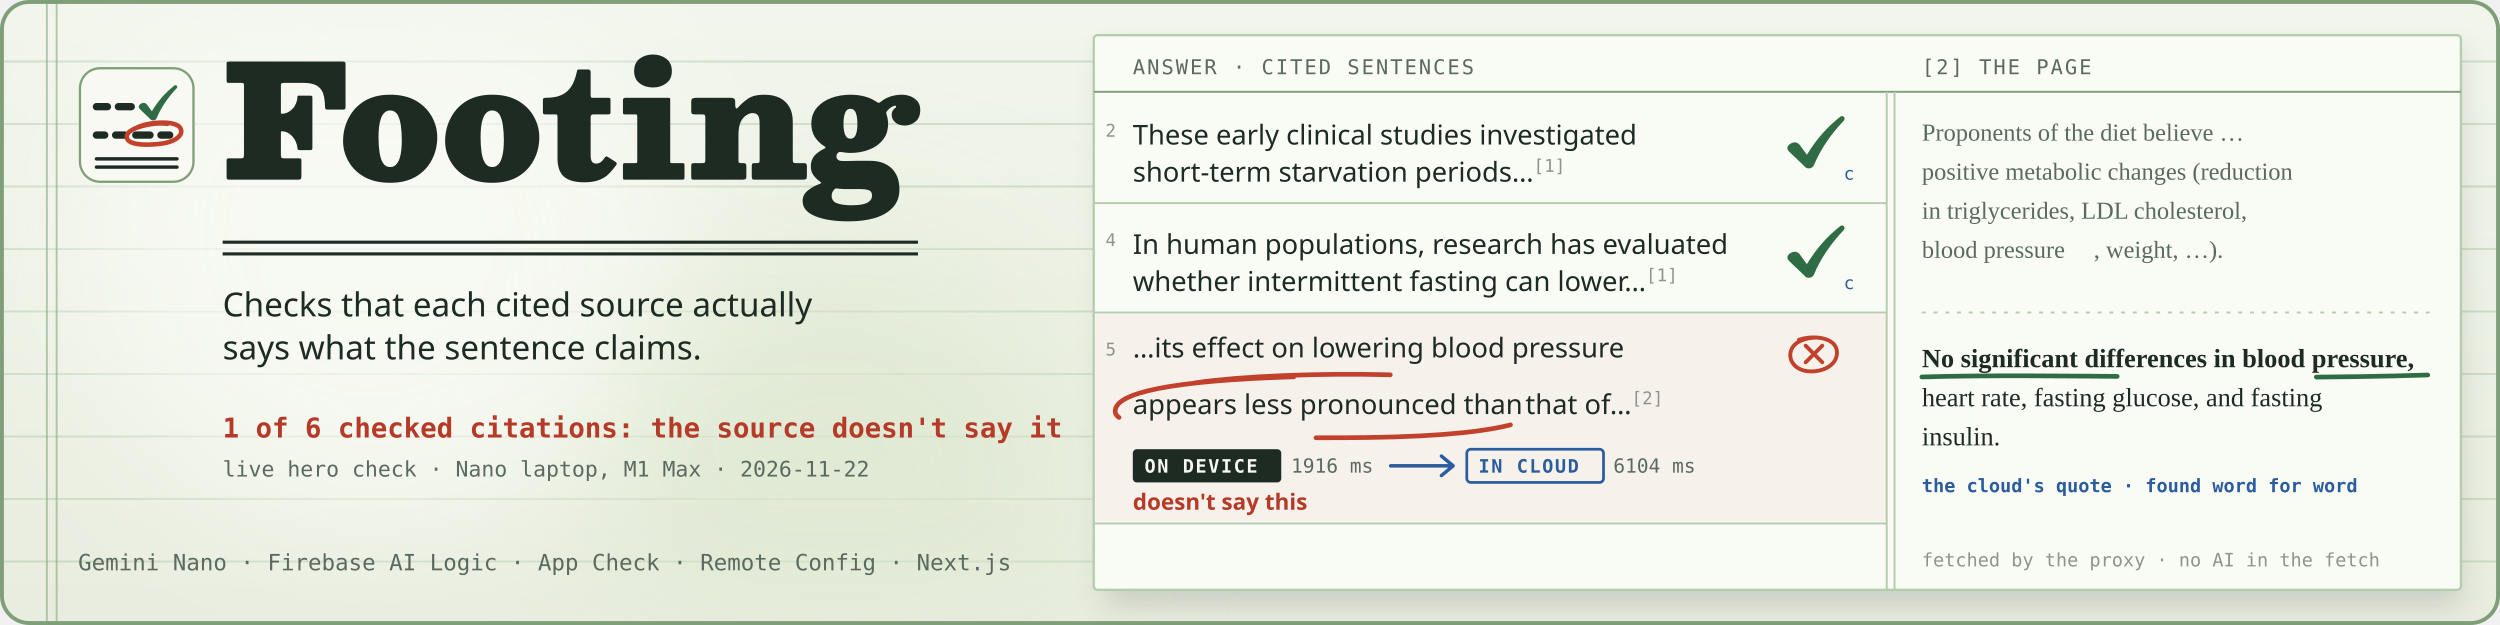
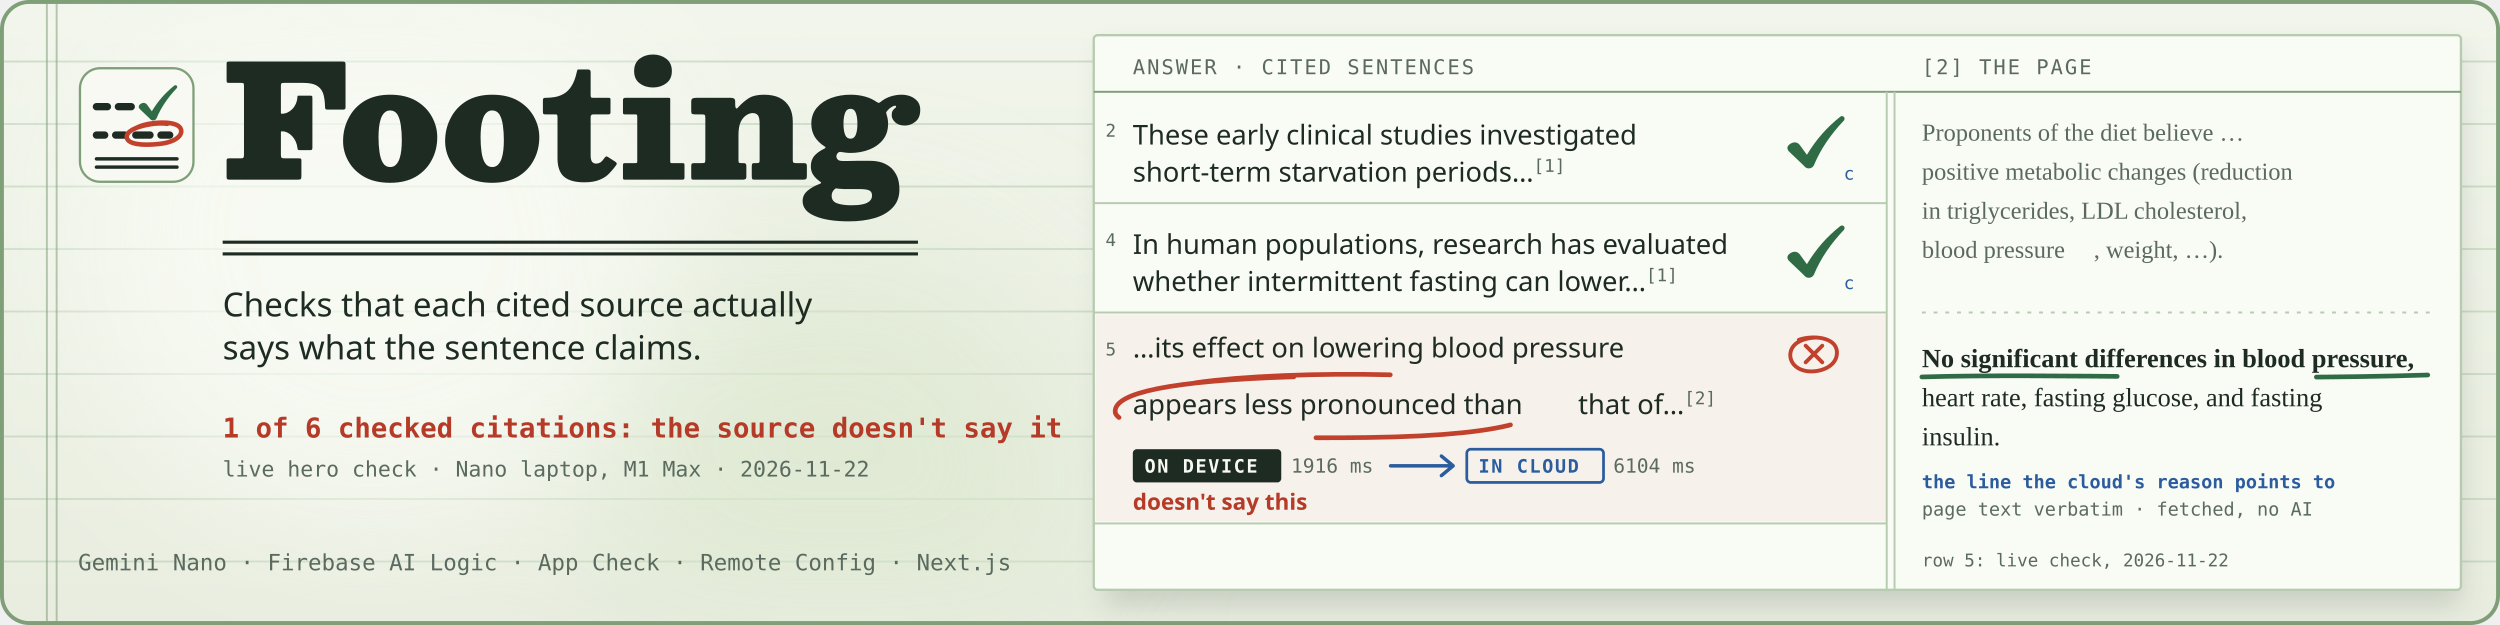
<svg xmlns="http://www.w3.org/2000/svg" viewBox="0 0 1280 320" width="1280" height="320" role="img" aria-label="Footing — checks each cited sentence against the page it cites: Every citation ticked in pencil, the bad ones circled red; the sentence beside the source line that doesn't say it.">
  <style>
    .sans { font-family: 'Segoe UI', system-ui, -apple-system, sans-serif; }
    .mono { font-family: ui-monospace, SFMono-Regular, Menlo, Consolas, monospace; }
    .page { font-family: Georgia, 'Times New Roman', serif; }
    .drift-a { animation: drift-a 17s ease-in-out infinite alternate; }
    .drift-b { animation: drift-b 14s ease-in-out infinite alternate; }
    @keyframes drift-a { from { transform: translate(0, 0); } to { transform: translate(90px, 22px); } }
    @keyframes drift-b { from { transform: translate(0, 0); } to { transform: translate(-70px, -18px); } }
    .pop { transform-box: fill-box; transform-origin: left center; animation: pop 8s cubic-bezier(.2, 1.4, .4, 1) infinite; }
    @keyframes pop { 0%, 58% { transform: scale(1); } 61% { transform: scale(1.08); } 66%, 100% { transform: scale(1); } }
    @media (prefers-reduced-motion: reduce) { * { animation: none !important; } }
  </style>
  <defs>
    <linearGradient id="plate" x1="0" y1="0" x2="0" y2="1">
      <stop offset="0" stop-color="#F1F5EB" />
      <stop offset="1" stop-color="#E8EDDF" />
    </linearGradient>
    <pattern id="ledger" width="64" height="32" patternUnits="userSpaceOnUse">
      <path d="M0 31.5 H64" stroke="#B7CBB0" stroke-width="1" opacity=".55" />
    </pattern>
    <filter id="lamp" x="-60%" y="-60%" width="220%" height="220%">
      <feGaussianBlur stdDeviation="38" />
    </filter>
    <filter id="lift" x="-5%" y="-10%" width="110%" height="130%">
      <feGaussianBlur stdDeviation="7" />
    </filter>
    <symbol id="tk" viewBox="258 74 184 172">
      <path d="M270 166 C281 157 293 157 301 167 L322 196 C350 150 380 116 420 84 C428 78 437 87 431 95 C392 136 362 180 343 226 C338 238 321 240 313 228 L269 186 C263 179 263 172 270 166 Z" fill="#2F6B45" />
    </symbol>
    <clipPath id="plate-clip">
      <rect x="2" y="2" width="1276" height="316" rx="13" />
    </clipPath>
    <clipPath id="wm-clip">
      <g transform="translate(114 92) scale(0.84)">
        <path d="M3.6-59.0L11.2-59.0Q12.2-59.0 12.6-58.8Q13.0-58.5 13.0-57.4L13.0-57.4L13.0-15.3Q13.0-13.8 12.6-13.4Q12.3-13.0 10.9-13.0L10.9-13.0L4.2-13.0Q3.2-13.0 2.8-12.8Q2.4-12.6 2.4-11.6L2.4-11.6L2.4-1.7Q2.4-0.5 2.8-0.3Q3.2 0 4.4 0L4.4 0L45.7 0Q47.2 0 47.6-0.4Q48-0.8 48-2.3L48-2.3L48-11.2Q48-12.5 47.8-12.7Q47.6-13.0 46.2-13.0L46.2-13.0L37.8-13.0Q36.3-13.0 35.9-13.4Q35.5-13.8 35.5-15.2L35.5-15.2L35.5-28.9Q35.5-29.1 35.6-29.3Q35.7-29.5 36.1-29.5L36.1-29.5L36.2-29.5Q39.5-29.5 42.3-26.6Q45.1-23.6 45.6-19.3L45.6-19.3Q45.6-18.4 46.0-18.2Q46.4-18.0 47.4-18.0L47.4-18.0L53.2-18.0Q54.1-18.0 54.4-18.3Q54.7-18.6 54.7-19.5L54.7-19.5L54.7-49.7Q54.7-50.5 54.6-50.9Q54.4-51.2 53.6-51.2L53.6-51.2L46.3-51.2Q45.7-51.2 45.6-51.0Q45.6-50.9 45.6-50.4L45.6-50.4Q45.3-46.0 42.5-43.1Q39.7-40.2 36.0-40.2L36.0-40.2L36.0-40.2Q35.8-40.2 35.6-40.3Q35.5-40.5 35.5-40.8L35.5-40.8L35.5-57.5Q35.5-58.6 36.0-58.8Q36.4-59.0 37.5-59.0L37.5-59.0L49.0-59.0Q54.3-59.0 57.1-57.5Q60-55.9 61.2-52.7Q62.3-49.4 62.4-44.4L62.4-44.4Q62.4-43.2 62.9-42.9Q63.3-42.7 64.6-42.7L64.6-42.7L73.2-42.7Q74.2-42.7 74.5-43.0Q74.9-43.2 74.9-44.2L74.9-44.2L74.9-70.1Q74.9-71.3 74.6-71.6Q74.3-72 73.2-72L73.2-72L4.0-72Q3.1-72 2.8-71.8Q2.4-71.7 2.4-70.8L2.4-70.8L2.4-60.6Q2.4-59.7 2.6-59.4Q2.8-59.0 3.6-59.0L3.6-59.0ZM95.0-25.9L95.0-25.9Q95.0-28.9 95.3-31.8Q95.6-34.8 96.4-37.1Q97.2-39.5 98.6-40.8Q100.0-42.2 102.1-42.2L102.1-42.2Q104.9-42.2 106.5-39.8Q108-37.3 108.6-33.1Q109.2-29.0 109.2-24L109.2-24Q109.2-21.0 108.9-18.1Q108.6-15.2 107.8-12.8Q107.0-10.5 105.6-9.1Q104.2-7.7 102.1-7.7L102.1-7.7Q99.3-7.7 97.7-10.2Q96.2-12.6 95.6-16.8Q95.0-20.9 95.0-25.9ZM73.4-23.5L73.4-23.5Q73.4-16.8 76.8-11.0Q80.1-5.2 86.5-1.6Q92.9 1.9 102.1 1.9L102.1 1.9Q111.3 1.9 117.7-1.8Q124.1-5.6 127.4-11.9Q130.8-18.2 130.8-25.9L130.8-25.9Q130.8-32.6 127.4-38.6Q124.1-44.5 117.7-48.2Q111.3-51.8 102.1-51.8L102.1-51.8Q92.9-51.8 86.5-48.0Q80.1-44.1 76.8-37.6Q73.4-31.2 73.4-23.5ZM157.2-25.9L157.2-25.9Q157.2-28.9 157.5-31.8Q157.8-34.8 158.6-37.1Q159.4-39.5 160.8-40.8Q162.2-42.2 164.3-42.2L164.3-42.2Q167.1-42.2 168.7-39.8Q170.2-37.3 170.8-33.1Q171.4-29.0 171.4-24L171.4-24Q171.4-21.0 171.1-18.1Q170.8-15.2 170.0-12.8Q169.2-10.5 167.8-9.1Q166.4-7.7 164.3-7.7L164.3-7.7Q161.5-7.7 159.9-10.2Q158.4-12.6 157.8-16.8Q157.2-20.9 157.2-25.9ZM135.6-23.5L135.6-23.5Q135.6-16.8 139.0-11.0Q142.3-5.2 148.7-1.6Q155.1 1.9 164.3 1.9L164.3 1.9Q173.5 1.9 179.9-1.8Q186.3-5.6 189.6-11.9Q193.0-18.2 193.0-25.9L193.0-25.9Q193.0-32.6 189.6-38.6Q186.3-44.5 179.9-48.2Q173.5-51.8 164.3-51.8L164.3-51.8Q155.1-51.8 148.7-48.0Q142.3-44.1 139.0-37.6Q135.6-31.2 135.6-23.5ZM239.9-8.9L239.9-8.9Q240.4-9.7 240.1-10.2Q239.8-10.7 238.8-11.3L238.8-11.3L234.9-13.8Q234-14.4 233.6-14.1Q233.2-13.9 232.7-13.2L232.7-13.2Q231.4-11.3 230.2-10.5Q229.0-9.8 227.7-9.8L227.7-9.8Q226.0-9.8 225.1-11.0Q224.3-12.3 224.3-14.8L224.3-14.8L224.3-38.3Q224.3-39.0 224.7-39.4Q225.1-39.8 225.8-39.8L225.8-39.8L235.1-39.8Q235.8-39.8 236.1-40.1Q236.4-40.4 236.4-41.0L236.4-41.0L236.4-48.6Q236.4-49.4 236.2-49.7Q236.0-49.9 235.2-49.9L235.2-49.9L225.8-49.9Q224.7-49.9 224.5-50.3Q224.3-50.7 224.3-51.8L224.3-51.8L224.3-65.6Q224.3-67.2 222.6-67.2L222.6-67.2L217.7-67.2Q216.3-67.2 216.2-66.9Q216-66.5 215.8-65.4L215.8-65.4Q214.6-60.1 212.6-57Q210.6-53.9 208.0-52.4Q205.4-50.9 202.6-50.4Q199.7-49.9 196.9-49.9L196.9-49.9Q195.8-49.9 195.5-49.6Q195.2-49.2 195.2-48.1L195.2-48.1L195.2-41.4Q195.2-40.5 195.4-40.2Q195.7-39.8 196.6-39.8L196.6-39.8L202.7-39.8Q203.8-39.8 203.9-39.4Q204.1-39.0 204.1-38.0L204.1-38.0L204.1-13.1Q204.1-5.2 208.1-1.8Q212.0 1.6 220.4 1.6L220.4 1.6Q226.3 1.6 229.9 0.0Q233.6-1.5 235.8-4.0Q238.1-6.4 239.9-8.9ZM250.8-66.2L250.8-66.2Q250.8-61.3 254.1-58.8Q257.5-56.2 262.3-56.2L262.3-56.2Q267.0-56.2 270.4-58.8Q273.8-61.3 273.8-66.2L273.8-66.2Q273.8-71.1 270.4-73.7Q267.0-76.3 262.3-76.3L262.3-76.3Q257.5-76.3 254.1-73.7Q250.8-71.1 250.8-66.2ZM245.3-39.8L251.8-39.8Q252.7-39.8 252.7-38.6L252.7-38.6L252.7-11.1Q252.7-10.4 252.4-10.2Q252.2-10.1 251.4-10.1L251.4-10.1L245.3-10.1Q244.5-10.1 244.2-9.8Q244.0-9.6 244.0-8.7L244.0-8.7L244.0-1.2Q244.0-0.4 244.2-0.2Q244.5 0 245.2 0L245.2 0L279.6 0Q280.8 0 281.1-0.2Q281.5-0.4 281.5-1.5L281.5-1.5L281.5-8.9Q281.5-9.7 281.2-9.9Q280.9-10.1 280.1-10.1L280.1-10.1L273.8-10.1Q273.1-10.1 273.0-10.3Q272.8-10.6 272.8-11.3L272.8-11.3L272.8-49.0Q272.8-49.6 272.6-49.8Q272.3-49.9 271.6-49.9L271.6-49.9L245.5-49.9Q244.0-49.9 244.0-48.6L244.0-48.6L244.0-40.8Q244.0-40.2 244.3-40.0Q244.7-39.8 245.3-39.8L245.3-39.8ZM288.0-39.8L292.0-39.8Q293.4-39.8 293.8-39.5Q294.2-39.1 294.2-37.6L294.2-37.6L294.2-12.1Q294.2-10.6 293.7-10.3Q293.3-10.1 291.8-10.1L291.8-10.1L287.5-10.1Q286.2-10.1 285.9-9.7Q285.6-9.4 285.6-8.1L285.6-8.1L285.6-2.0Q285.6-0.8 285.8-0.4Q286.0 0 287.1 0L287.1 0L316.8 0Q317.9 0 318.5-0.3Q319.2-0.5 319.2-1.8L319.2-1.8L319.2-8.3Q319.2-9.5 318.7-9.8Q318.3-10.1 317.2-10.1L317.2-10.1L316.1-10.1Q314.9-10.1 314.6-10.5Q314.4-10.9 314.4-12.0L314.4-12.0L314.4-27.2Q314.4-32.1 315.7-35.1Q317.1-38.0 319.2-39.3Q321.2-40.6 323.0-40.6L323.0-40.6Q325.2-40.6 326.3-39.2Q327.3-37.8 327.3-33.9L327.3-33.9L327.3-12.0Q327.3-10.7 327.0-10.4Q326.6-10.1 325.3-10.1L325.3-10.1L324.0-10.1Q322.9-10.1 322.7-9.5Q322.5-8.9 322.5-7.9L322.5-7.9L322.5-2.2Q322.5-0.9 322.8-0.4Q323.1 0 324.4 0L324.4 0L353.3 0Q355.0 0 355.6-0.4Q356.1-0.7 356.1-2.5L356.1-2.5L356.1-8.3Q356.1-9.3 355.7-9.7Q355.3-10.1 354.4-10.1L354.4-10.1L349.8-10.1Q348.3-10.1 347.9-10.4Q347.5-10.7 347.5-12.1L347.5-12.1L347.5-35.4Q347.5-40.6 345.5-44.2Q343.4-47.9 339.5-49.9Q335.6-51.8 330-51.8L330-51.8Q323.9-51.8 320.4-49.5Q317.0-47.2 314.4-44.3L314.4-44.3Q313.6-43.3 313.1-43.4L313.1-43.4Q313.0-43.5 312.9-43.6L312.9-43.6Q312.4-44.0 312.4-45.8L312.4-45.8L312.4-47.5Q312.4-49.1 311.6-49.5Q310.8-49.9 309.7-49.9L309.7-49.9L288.7-49.9Q287.2-49.9 286.4-49.5Q285.6-49.1 285.6-47.4L285.6-47.4L285.6-42.3Q285.6-40.7 285.9-40.3Q286.3-39.8 288.0-39.8L288.0-39.8ZM358.8-34.1L358.8-34.1Q358.8-29.6 360.9-26.1Q363.1-22.7 366.7-20.4L366.7-20.4Q367.5-20.0 367.5-19.6Q367.4-19.2 366.5-18.8L366.5-18.8Q362.8-17.0 360.6-14.5Q358.5-11.9 358.5-8.1L358.5-8.1Q358.5-5.1 360.0-2.9Q361.5-0.7 363.9 1.0L363.9 1.0Q364.8 1.6 364.8 1.9Q364.8 2.3 363.7 2.6L363.7 2.6Q359.4 4.3 356.4 6.8Q353.5 9.3 353.5 13.0L353.5 13.0Q353.5 19.1 361.1 22.2Q368.6 25.4 381.8 25.4L381.8 25.4Q390.4 25.4 397.4 23.4Q404.4 21.3 408.4 17.0Q412.5 12.7 412.5 6.0L412.5 6.0Q412.5 1.8 411.3-1.5Q410.0-4.7 407.7-7.0Q405.3-9.2 402-10.4Q398.7-11.5 394.6-11.5L394.6-11.5Q393.6-11.5 391.2-11.5Q388.9-11.5 386.3-11.5Q383.6-11.5 381.3-11.4Q379.1-11.4 378.1-11.4L378.1-11.4Q375.6-11.4 374.9-12.3Q374.1-13.1 374.1-14.1L374.1-14.1Q374.1-14.8 374.3-15.3Q374.5-15.8 375.0-16.3L375.0-16.3Q375.4-16.7 375.7-16.8Q376.1-17.0 376.8-16.9L376.8-16.9Q378.2-16.7 379.7-16.5Q381.1-16.3 382.7-16.3L382.7-16.3Q388.9-16.3 394.2-18.4Q399.4-20.4 402.5-24.4Q405.6-28.3 405.6-34.1L405.6-34.1Q405.6-36.9 404.7-39.6L404.7-39.6Q404.4-40.5 404.4-40.9Q404.5-41.3 405.1-42L405.1-42Q406.3-43.5 407.7-44.3Q409.1-45.1 409.8-45.1L409.8-45.1Q410.5-45.1 410.5-44.5L410.5-44.5Q410.5-44.0 409.8-43.6Q409.2-43.2 408.5-42.2Q407.8-41.3 407.8-39.2L407.8-39.2Q407.8-37.0 409.9-35.0Q412.0-33.0 415.8-33.0L415.8-33.0Q419.4-33.0 422.3-35.4Q425.2-37.7 425.2-42.6L425.2-42.6Q425.2-45.6 423.6-47.7Q421.9-49.7 419.3-50.8Q416.7-51.8 413.8-51.8L413.8-51.8Q410.7-51.8 407.3-50.8Q403.8-49.7 401.0-47.4L401.0-47.4Q400.1-46.7 399.8-46.8Q399.6-46.8 398.6-47.4L398.6-47.4Q395.5-49.6 391.4-50.7Q387.3-51.8 382.7-51.8L382.7-51.8Q376.4-51.8 370.9-49.8Q365.5-47.8 362.1-43.8Q358.8-39.8 358.8-34.1ZM395.8 9.7L395.8 9.7Q395.8 11.7 394.4 13.0Q392.9 14.4 390.1 15Q387.4 15.6 383.3 15.6L383.3 15.6Q377.9 15.6 374.5 14.4Q371.2 13.2 371.2 9.8L371.2 9.8Q371.2 8.7 371.6 7.7Q372.0 6.7 373.0 5.8L373.0 5.8Q373.4 5.3 374.0 5.3Q374.6 5.4 375.4 5.5L375.4 5.5Q376.2 5.6 377.0 5.6Q377.8 5.7 378.5 5.7L378.5 5.7L387.6 5.7Q392.3 5.7 394.0 6.5Q395.8 7.2 395.8 9.7ZM378.4-34.1Q378.4-36.7 378.8-38.7Q379.2-40.8 380.1-42Q381.0-43.2 382.7-43.2Q384.3-43.2 385.2-42Q386.1-40.8 386.5-38.7Q386.9-36.7 386.9-34.1Q386.9-31.5 386.5-29.4Q386.1-27.4 385.2-26.2Q384.3-25.0 382.7-25.0Q381.0-25.0 380.1-26.2Q379.2-27.4 378.8-29.4Q378.4-31.5 378.4-34.1Z" />
      </g>
    </clipPath>
    <clipPath id="tk1">
      <rect x="914" y="58" height="34" width="34">
        <animate attributeName="width" values="34;34;0;0;34;34" keyTimes="0;.10;.14;.20;.23;1" dur="8s" repeatCount="indefinite" />
      </rect>
    </clipPath>
    <clipPath id="tk2">
      <rect x="914" y="114" height="34" width="34">
        <animate attributeName="width" values="34;34;0;0;34;34" keyTimes="0;.10;.14;.26;.29;1" dur="8s" repeatCount="indefinite" />
      </rect>
    </clipPath>
  </defs>
  <rect x="1" y="1" width="1278" height="318" rx="14" fill="url(#plate)" stroke="#7F9F78" stroke-width="2" />
  <g clip-path="url(#plate-clip)">
    <rect x="2" y="2" width="1276" height="316" rx="13" fill="url(#ledger)" />
    <g filter="url(#lamp)" opacity=".7">
      <circle class="drift-a" cx="190" cy="120" r="150" fill="#FBFDF7" />
      <circle class="drift-b" cx="430" cy="250" r="120" fill="#DCE8CF" />
    </g>
  </g>
  <path d="M24 2 V318 M29 2 V318" stroke="#7F9F78" stroke-width="1" opacity=".55" />
  <g transform="translate(40 34) scale(0.1171875)">
    <rect x="8" y="8" width="496" height="496" rx="88" fill="#F7F9F2" stroke="#7F9F78" stroke-width="10" />
    <path d="M80 176 H128 M176 176 H232" stroke="#1E2B23" stroke-width="32" stroke-linecap="round" />
    <path d="M270 166 C281 157 293 157 301 167 L322 196 C350 150 380 116 420 84 C428 78 437 87 431 95 C392 136 362 180 343 226 C338 238 321 240 313 228 L269 186 C263 179 263 172 270 166 Z" fill="#2F6B45" />
    <path d="M80 300 H116 M164 300 H204 M252 300 H314 M362 300 H400" stroke="#1E2B23" stroke-width="32" stroke-linecap="round" />
    <path d="M262 262 C318 240 420 242 444 270 C466 296 438 336 350 340 C276 344 214 334 212 304 C210 280 248 260 318 252 C346 249 372 250 392 254" fill="none" stroke="#C2412D" stroke-width="20" stroke-linecap="round" transform="rotate(-3 330 296)" />
    <path d="M80 404 H432 M80 440 H432" stroke="#1E2B23" stroke-width="15" stroke-linecap="round" />
  </g>
  <g transform="translate(114 92) scale(0.84)">
    <path d="M3.6-59.0L11.2-59.0Q12.2-59.0 12.6-58.8Q13.0-58.5 13.0-57.4L13.0-57.4L13.0-15.3Q13.0-13.8 12.6-13.4Q12.3-13.0 10.9-13.0L10.9-13.0L4.2-13.0Q3.2-13.0 2.8-12.8Q2.4-12.6 2.4-11.6L2.4-11.6L2.4-1.7Q2.4-0.5 2.8-0.3Q3.2 0 4.4 0L4.4 0L45.7 0Q47.2 0 47.6-0.4Q48-0.8 48-2.3L48-2.3L48-11.2Q48-12.5 47.8-12.7Q47.6-13.0 46.2-13.0L46.2-13.0L37.8-13.0Q36.3-13.0 35.9-13.4Q35.5-13.8 35.5-15.2L35.5-15.2L35.5-28.9Q35.5-29.1 35.6-29.3Q35.7-29.5 36.1-29.5L36.1-29.5L36.2-29.5Q39.5-29.5 42.3-26.6Q45.1-23.6 45.6-19.3L45.6-19.3Q45.6-18.4 46.0-18.2Q46.4-18.0 47.4-18.0L47.4-18.0L53.2-18.0Q54.1-18.0 54.4-18.3Q54.7-18.6 54.7-19.5L54.7-19.5L54.7-49.7Q54.7-50.5 54.6-50.9Q54.4-51.2 53.6-51.2L53.6-51.2L46.3-51.2Q45.7-51.2 45.6-51.0Q45.6-50.9 45.6-50.4L45.6-50.4Q45.3-46.0 42.5-43.1Q39.7-40.2 36.0-40.2L36.0-40.2L36.0-40.2Q35.8-40.2 35.6-40.3Q35.5-40.5 35.5-40.8L35.5-40.8L35.5-57.5Q35.5-58.6 36.0-58.8Q36.4-59.0 37.5-59.0L37.5-59.0L49.0-59.0Q54.3-59.0 57.1-57.5Q60-55.9 61.2-52.7Q62.3-49.4 62.4-44.4L62.4-44.4Q62.4-43.2 62.9-42.9Q63.3-42.7 64.6-42.7L64.6-42.7L73.2-42.7Q74.2-42.7 74.5-43.0Q74.9-43.2 74.9-44.2L74.9-44.2L74.9-70.1Q74.9-71.3 74.6-71.6Q74.3-72 73.2-72L73.2-72L4.0-72Q3.1-72 2.8-71.8Q2.4-71.7 2.4-70.8L2.4-70.8L2.4-60.6Q2.4-59.7 2.6-59.4Q2.8-59.0 3.6-59.0L3.6-59.0ZM95.0-25.9L95.0-25.9Q95.0-28.9 95.3-31.8Q95.6-34.8 96.4-37.1Q97.2-39.5 98.6-40.8Q100.0-42.2 102.1-42.2L102.1-42.2Q104.9-42.2 106.5-39.8Q108-37.3 108.6-33.1Q109.2-29.0 109.2-24L109.2-24Q109.2-21.0 108.9-18.1Q108.6-15.2 107.8-12.8Q107.0-10.5 105.6-9.1Q104.2-7.7 102.1-7.7L102.1-7.7Q99.3-7.7 97.7-10.2Q96.2-12.6 95.6-16.8Q95.0-20.9 95.0-25.9ZM73.4-23.5L73.4-23.5Q73.4-16.8 76.8-11.0Q80.1-5.2 86.5-1.6Q92.9 1.9 102.1 1.9L102.1 1.9Q111.3 1.9 117.7-1.8Q124.1-5.6 127.4-11.9Q130.8-18.2 130.8-25.9L130.8-25.9Q130.8-32.6 127.4-38.6Q124.1-44.5 117.7-48.2Q111.3-51.8 102.1-51.8L102.1-51.8Q92.9-51.8 86.5-48.0Q80.1-44.1 76.8-37.6Q73.4-31.2 73.4-23.5ZM157.2-25.9L157.2-25.9Q157.2-28.9 157.5-31.8Q157.8-34.8 158.6-37.1Q159.4-39.5 160.8-40.8Q162.2-42.2 164.3-42.2L164.3-42.2Q167.1-42.2 168.7-39.8Q170.2-37.3 170.8-33.1Q171.4-29.0 171.4-24L171.4-24Q171.4-21.0 171.1-18.1Q170.8-15.2 170.0-12.8Q169.2-10.5 167.8-9.1Q166.4-7.7 164.3-7.7L164.3-7.7Q161.5-7.7 159.9-10.2Q158.4-12.6 157.8-16.8Q157.2-20.9 157.2-25.9ZM135.6-23.5L135.6-23.5Q135.6-16.8 139.0-11.0Q142.3-5.2 148.7-1.6Q155.1 1.9 164.3 1.9L164.3 1.9Q173.5 1.9 179.9-1.8Q186.3-5.6 189.6-11.9Q193.0-18.2 193.0-25.9L193.0-25.9Q193.0-32.6 189.6-38.6Q186.3-44.5 179.9-48.2Q173.5-51.8 164.3-51.8L164.3-51.8Q155.1-51.8 148.7-48.0Q142.3-44.1 139.0-37.6Q135.6-31.2 135.6-23.5ZM239.9-8.9L239.9-8.9Q240.4-9.7 240.1-10.2Q239.8-10.7 238.8-11.3L238.8-11.3L234.9-13.8Q234-14.4 233.6-14.1Q233.2-13.9 232.7-13.2L232.7-13.2Q231.4-11.3 230.2-10.5Q229.0-9.8 227.7-9.8L227.7-9.8Q226.0-9.8 225.1-11.0Q224.3-12.3 224.3-14.8L224.3-14.8L224.3-38.3Q224.3-39.0 224.7-39.4Q225.1-39.8 225.8-39.8L225.8-39.8L235.1-39.8Q235.8-39.8 236.1-40.1Q236.4-40.4 236.4-41.0L236.4-41.0L236.4-48.6Q236.4-49.4 236.2-49.7Q236.0-49.9 235.2-49.9L235.2-49.9L225.8-49.9Q224.7-49.9 224.5-50.3Q224.3-50.7 224.3-51.8L224.3-51.8L224.3-65.6Q224.3-67.2 222.6-67.2L222.6-67.2L217.7-67.2Q216.3-67.2 216.2-66.9Q216-66.5 215.8-65.4L215.8-65.4Q214.6-60.1 212.6-57Q210.6-53.9 208.0-52.4Q205.4-50.9 202.6-50.4Q199.7-49.9 196.9-49.9L196.9-49.9Q195.8-49.9 195.5-49.6Q195.2-49.2 195.2-48.1L195.2-48.1L195.2-41.4Q195.2-40.5 195.4-40.2Q195.7-39.8 196.6-39.8L196.6-39.8L202.7-39.8Q203.8-39.8 203.9-39.4Q204.1-39.0 204.1-38.0L204.1-38.0L204.1-13.1Q204.1-5.2 208.1-1.8Q212.0 1.6 220.4 1.6L220.4 1.6Q226.3 1.6 229.9 0.0Q233.6-1.5 235.8-4.0Q238.1-6.4 239.9-8.9ZM250.8-66.2L250.8-66.2Q250.8-61.3 254.1-58.8Q257.5-56.2 262.3-56.2L262.3-56.2Q267.0-56.2 270.4-58.8Q273.8-61.3 273.8-66.2L273.8-66.2Q273.8-71.1 270.4-73.7Q267.0-76.3 262.3-76.3L262.3-76.3Q257.5-76.3 254.1-73.7Q250.8-71.1 250.8-66.2ZM245.3-39.8L251.8-39.8Q252.7-39.8 252.7-38.6L252.7-38.6L252.7-11.1Q252.7-10.4 252.4-10.2Q252.2-10.1 251.4-10.1L251.4-10.1L245.3-10.1Q244.5-10.1 244.2-9.8Q244.0-9.6 244.0-8.7L244.0-8.7L244.0-1.2Q244.0-0.4 244.2-0.2Q244.5 0 245.2 0L245.2 0L279.6 0Q280.8 0 281.1-0.2Q281.5-0.4 281.5-1.5L281.5-1.5L281.5-8.9Q281.5-9.7 281.2-9.9Q280.9-10.1 280.1-10.1L280.1-10.1L273.8-10.1Q273.1-10.1 273.0-10.3Q272.8-10.6 272.8-11.3L272.8-11.3L272.8-49.0Q272.8-49.6 272.6-49.8Q272.3-49.9 271.6-49.9L271.6-49.9L245.5-49.9Q244.0-49.9 244.0-48.6L244.0-48.6L244.0-40.8Q244.0-40.2 244.3-40.0Q244.7-39.8 245.3-39.8L245.3-39.8ZM288.0-39.8L292.0-39.8Q293.4-39.8 293.8-39.5Q294.2-39.1 294.2-37.6L294.2-37.6L294.2-12.1Q294.2-10.6 293.7-10.3Q293.3-10.1 291.8-10.1L291.8-10.1L287.5-10.1Q286.2-10.1 285.9-9.7Q285.6-9.4 285.6-8.1L285.6-8.1L285.6-2.0Q285.6-0.8 285.8-0.4Q286.0 0 287.1 0L287.1 0L316.8 0Q317.9 0 318.5-0.3Q319.2-0.5 319.2-1.8L319.2-1.8L319.2-8.3Q319.2-9.5 318.7-9.8Q318.3-10.1 317.2-10.1L317.2-10.1L316.1-10.1Q314.9-10.1 314.6-10.5Q314.4-10.9 314.4-12.0L314.4-12.0L314.4-27.2Q314.4-32.1 315.7-35.1Q317.1-38.0 319.2-39.3Q321.2-40.6 323.0-40.6L323.0-40.6Q325.2-40.6 326.3-39.2Q327.3-37.8 327.3-33.9L327.3-33.9L327.3-12.0Q327.3-10.7 327.0-10.4Q326.6-10.1 325.3-10.1L325.3-10.1L324.0-10.1Q322.9-10.1 322.7-9.5Q322.5-8.9 322.5-7.9L322.5-7.9L322.5-2.2Q322.5-0.9 322.8-0.4Q323.1 0 324.4 0L324.4 0L353.3 0Q355.0 0 355.6-0.4Q356.1-0.7 356.1-2.5L356.1-2.5L356.1-8.3Q356.1-9.3 355.7-9.7Q355.3-10.1 354.4-10.1L354.4-10.1L349.8-10.1Q348.3-10.1 347.9-10.4Q347.5-10.7 347.5-12.1L347.5-12.1L347.5-35.4Q347.5-40.6 345.5-44.2Q343.4-47.9 339.5-49.9Q335.6-51.8 330-51.8L330-51.8Q323.9-51.8 320.4-49.5Q317.0-47.2 314.4-44.3L314.4-44.3Q313.6-43.3 313.1-43.4L313.1-43.4Q313.0-43.5 312.9-43.6L312.9-43.6Q312.4-44.0 312.4-45.8L312.4-45.8L312.4-47.5Q312.4-49.1 311.6-49.5Q310.8-49.9 309.7-49.9L309.7-49.9L288.7-49.9Q287.2-49.9 286.4-49.5Q285.6-49.1 285.6-47.4L285.6-47.4L285.6-42.3Q285.6-40.7 285.9-40.3Q286.3-39.8 288.0-39.8L288.0-39.8ZM358.8-34.1L358.8-34.1Q358.8-29.6 360.9-26.1Q363.1-22.7 366.7-20.4L366.7-20.4Q367.5-20.0 367.5-19.6Q367.4-19.2 366.5-18.8L366.5-18.8Q362.8-17.0 360.6-14.5Q358.5-11.9 358.5-8.1L358.5-8.1Q358.5-5.1 360.0-2.9Q361.5-0.7 363.9 1.0L363.9 1.0Q364.8 1.6 364.8 1.9Q364.8 2.3 363.7 2.6L363.7 2.6Q359.4 4.3 356.4 6.8Q353.5 9.3 353.5 13.0L353.5 13.0Q353.5 19.1 361.1 22.2Q368.6 25.4 381.8 25.4L381.8 25.4Q390.4 25.4 397.4 23.4Q404.4 21.3 408.4 17.0Q412.5 12.7 412.5 6.0L412.5 6.0Q412.5 1.8 411.3-1.5Q410.0-4.7 407.7-7.0Q405.3-9.2 402-10.4Q398.7-11.5 394.6-11.5L394.6-11.5Q393.6-11.5 391.2-11.5Q388.9-11.5 386.3-11.5Q383.6-11.5 381.3-11.4Q379.1-11.4 378.1-11.4L378.1-11.4Q375.6-11.4 374.9-12.3Q374.1-13.1 374.1-14.1L374.1-14.1Q374.1-14.8 374.3-15.3Q374.5-15.8 375.0-16.3L375.0-16.3Q375.4-16.7 375.7-16.8Q376.1-17.0 376.8-16.9L376.8-16.9Q378.2-16.7 379.7-16.5Q381.1-16.3 382.7-16.3L382.7-16.3Q388.9-16.3 394.2-18.4Q399.4-20.4 402.5-24.4Q405.6-28.3 405.6-34.1L405.6-34.1Q405.6-36.9 404.7-39.6L404.7-39.6Q404.4-40.5 404.4-40.9Q404.5-41.3 405.1-42L405.1-42Q406.3-43.5 407.7-44.3Q409.1-45.1 409.8-45.1L409.8-45.1Q410.5-45.1 410.5-44.5L410.5-44.5Q410.5-44.0 409.8-43.6Q409.2-43.2 408.5-42.2Q407.8-41.3 407.8-39.2L407.8-39.2Q407.8-37.0 409.9-35.0Q412.0-33.0 415.8-33.0L415.8-33.0Q419.4-33.0 422.3-35.4Q425.2-37.7 425.2-42.6L425.2-42.6Q425.2-45.6 423.6-47.7Q421.9-49.7 419.3-50.8Q416.7-51.8 413.8-51.8L413.8-51.8Q410.7-51.8 407.3-50.8Q403.8-49.7 401.0-47.4L401.0-47.4Q400.1-46.7 399.8-46.8Q399.6-46.8 398.6-47.4L398.6-47.4Q395.5-49.6 391.4-50.7Q387.3-51.8 382.7-51.8L382.7-51.8Q376.4-51.8 370.9-49.8Q365.5-47.8 362.1-43.8Q358.8-39.8 358.8-34.1ZM395.8 9.7L395.8 9.7Q395.8 11.7 394.4 13.0Q392.9 14.4 390.1 15Q387.4 15.6 383.3 15.6L383.3 15.6Q377.9 15.6 374.5 14.4Q371.2 13.2 371.2 9.8L371.2 9.8Q371.2 8.7 371.6 7.7Q372.0 6.7 373.0 5.8L373.0 5.8Q373.4 5.3 374.0 5.3Q374.6 5.4 375.4 5.5L375.4 5.5Q376.2 5.6 377.0 5.6Q377.8 5.7 378.5 5.7L378.5 5.7L387.6 5.7Q392.3 5.7 394.0 6.5Q395.8 7.2 395.8 9.7ZM378.4-34.1Q378.4-36.7 378.8-38.7Q379.2-40.8 380.1-42Q381.0-43.2 382.7-43.2Q384.3-43.2 385.2-42Q386.1-40.8 386.5-38.7Q386.9-36.7 386.9-34.1Q386.9-31.5 386.5-29.4Q386.1-27.4 385.2-26.2Q384.3-25.0 382.7-25.0Q381.0-25.0 380.1-26.2Q379.2-27.4 378.8-29.4Q378.4-31.5 378.4-34.1Z" fill="#1E2B23" />
  </g>
  <g clip-path="url(#wm-clip)">
    <rect x="-120" y="20" width="70" height="110" fill="#FFFFFF" opacity=".55" transform="skewX(-18)">
      <animate attributeName="x" values="-120;-120;520;520" keyTimes="0;.64;.80;1" dur="8s" repeatCount="indefinite" />
    </rect>
  </g>
  <path d="M114 124 H470 M114 130 H470" stroke="#1E2B23" stroke-width="1.6" />
  <text class="sans" x="114" y="162" font-size="17" fill="#1E2B23">Checks that each cited source actually</text>
  <text class="sans" x="114" y="184" font-size="17" fill="#1E2B23">says what the sentence claims.</text>
  <g class="pop">
    <text class="mono" x="114" y="224" font-size="14" font-weight="700" fill="#B53A27">1 of 6 checked citations: the source doesn't say it<animate attributeName="opacity" values="1;1;0;0;1;1" keyTimes="0;.10;.13;.56;.60;1" dur="8s" repeatCount="indefinite" />
    </text>
    <text data-story="beat-2" class="mono" x="114" y="224" font-size="14" font-weight="700" fill="#5B6A5F" opacity="0">0 of 6 checked citations: the source doesn't say it<animate attributeName="opacity" values="0;0;1;1;0;0" keyTimes="0;.10;.13;.56;.60;1" dur="8s" repeatCount="indefinite" />
    </text>
  </g>
  <text class="mono" x="114" y="244" font-size="11" fill="#5B6A5F">live hero check · Nano laptop, M1 Max · 2026-11-22</text>
  <text class="mono" x="40" y="292" font-size="11.5" fill="#5B6A5F">Gemini Nano · Firebase AI Logic · App Check · Remote Config · Next.js</text>
  <rect x="566" y="26" width="694" height="284" rx="2" fill="#1E2B23" opacity=".16" filter="url(#lift)" />
  <rect x="560" y="18" width="700" height="284" rx="2" fill="#F9FBF5" stroke="#B7CBB0" stroke-width="1.2" />
  <text class="mono" x="580" y="38" font-size="10.5" fill="#5B6A5F" letter-spacing="1">ANSWER · CITED SENTENCES</text>
  <text class="mono" x="984" y="38" font-size="10.5" fill="#5B6A5F" letter-spacing="1">[2] THE PAGE</text>
  <path d="M560 47 H1260" stroke="#7F9F78" stroke-width="1" />
  <path d="M966 47 V302 M970 47 V302" stroke="#B7CBB0" stroke-width="1" />
  <path d="M560 104 H966 M560 160 H966 M560 268 H966" stroke="#B7CBB0" stroke-width="1" />
  <rect data-story="beat-2" x="562" y="56" width="402" height="48" fill="#DCE6D2" opacity="0">
    <animate attributeName="y" values="56;56;56;112;112;168;168;168" keyTimes="0;.17;.21;.24;.27;.31;.62;1" dur="8s" repeatCount="indefinite" />
    <animate attributeName="opacity" values="0;0;.9;.9;0;0" keyTimes="0;.17;.19;.60;.64;1" dur="8s" repeatCount="indefinite" />
  </rect>
  <rect x="561" y="161" width="405" height="106" fill="#C2412D" opacity=".05">
    <animate attributeName="opacity" values=".05;.05;0;0;.05;.05" keyTimes="0;.10;.14;.58;.62;1" dur="8s" repeatCount="indefinite" />
  </rect>
  <g class="sans" font-size="14" fill="#1E2B23">
-     <text x="566" y="70" font-size="9" class="mono" fill="#8E948B">2</text>
+     <text x="566" y="70" font-size="9" class="mono" fill="#5B6A5F">2</text>
    <text x="580" y="74">These early clinical studies investigated</text>
-     <text x="580" y="93">short-term starvation periods…<tspan class="mono" font-size="9" fill="#8E948B" dy="-5"> [1]</tspan>
+     <text x="580" y="93">short-term starvation periods…<tspan class="mono" font-size="9" fill="#5B6A5F" dy="-5"> [1]</tspan>
    </text>
-     <text x="566" y="126" font-size="9" class="mono" fill="#8E948B">4</text>
+     <text x="566" y="126" font-size="9" class="mono" fill="#5B6A5F">4</text>
    <text x="580" y="130">In human populations, research has evaluated</text>
-     <text x="580" y="149">whether intermittent fasting can lower…<tspan class="mono" font-size="9" fill="#8E948B" dy="-5"> [1]</tspan>
+     <text x="580" y="149">whether intermittent fasting can lower…<tspan class="mono" font-size="9" fill="#5B6A5F" dy="-5"> [1]</tspan>
    </text>
-     <text x="566" y="182" font-size="9" class="mono" fill="#8E948B">5</text>
+     <text x="566" y="182" font-size="9" class="mono" fill="#5B6A5F">5</text>
    <text x="580" y="183">…its effect on lowering blood pressure</text>
    <text x="580" y="212" textLength="196" lengthAdjust="spacingAndGlyphs">appears less pronounced than</text>
-     <text x="781" y="212">that of…<tspan class="mono" font-size="9" fill="#8E948B" dy="-5"> [2]</tspan>
+     <text x="808" y="212">that of…<tspan class="mono" font-size="9" fill="#5B6A5F" dy="-5"> [2]</tspan>
    </text>
  </g>
  <g clip-path="url(#tk1)">
    <use href="#tk" x="914" y="58" width="32" height="30" />
  </g>
  <g clip-path="url(#tk2)">
    <use href="#tk" x="914" y="114" width="32" height="30" />
  </g>
  <text class="mono" x="944" y="92" font-size="9" fill="#2B5C9E">c<animate attributeName="opacity" values="1;1;0;0;1;1" keyTimes="0;.10;.14;.22;.24;1" dur="8s" repeatCount="indefinite" />
  </text>
  <text class="mono" x="944" y="148" font-size="9" fill="#2B5C9E">c<animate attributeName="opacity" values="1;1;0;0;1;1" keyTimes="0;.10;.14;.28;.30;1" dur="8s" repeatCount="indefinite" />
  </text>
  <g>
    <animate attributeName="opacity" values="1;1;0;0;1;1" keyTimes="0;.10;.14;.33;.35;1" dur="8s" repeatCount="indefinite" />
    <rect x="580" y="230" width="76" height="17" rx="2" fill="#1E2B23" />
    <text class="mono" x="586" y="242" font-size="9.5" font-weight="700" fill="#F7F9F2" letter-spacing=".8">ON DEVICE</text>
    <text class="mono" x="661" y="242" font-size="10" fill="#5B6A5F">1916 ms</text>
  </g>
  <path d="M712 238.5 H744 M738 233.5 L744 238.5 L738 243.5" fill="none" stroke="#2B5C9E" stroke-width="1.8" stroke-linecap="round" stroke-linejoin="round" pathLength="100" stroke-dasharray="100 102">
    <animate attributeName="stroke-dashoffset" values="0;0;101;101;0;0" keyTimes="0;.10;.14;.38;.44;1" dur="8s" repeatCount="indefinite" />
  </path>
  <g>
    <animate attributeName="opacity" values="1;1;0;0;1;1" keyTimes="0;.10;.14;.44;.46;1" dur="8s" repeatCount="indefinite" />
    <rect x="751" y="230" width="70" height="17" rx="2" fill="none" stroke="#2B5C9E" stroke-width="1.4" />
    <text class="mono" x="757" y="242" font-size="9.5" font-weight="700" fill="#2B5C9E" letter-spacing=".8">IN CLOUD</text>
    <text class="mono" x="826" y="242" font-size="10" fill="#5B6A5F">6104 ms</text>
  </g>
  <g>
    <animate attributeName="opacity" values="1;1;0;0;1;1" keyTimes="0;.10;.13;.58;.60;1" dur="8s" repeatCount="indefinite" />
    <path d="M921 174 C928 171.5 940 172.5 940.5 180 C941 187.5 932 191 925 190 C918.5 189 915.5 184 917 179.5 C918.5 175 924 173 930 172.8" fill="none" stroke="#C2412D" stroke-width="2" stroke-linecap="round" />
    <path d="M924.5 177 L933 185.5 M933 177 L924.5 185.5" stroke="#C2412D" stroke-width="2" stroke-linecap="round" />
    <text class="sans" x="580" y="261" font-size="11.5" font-weight="600" fill="#B53A27">doesn't say this</text>
  </g>
  <g data-story="beat-3" opacity="0">
    <animate attributeName="opacity" values="0;0;1;1;0;0" keyTimes="0;.35;.37;.62;.66;1" dur="8s" repeatCount="indefinite" />
    <path d="M984 137 H1074" stroke="#1E2B23" stroke-width="1.6" stroke-dasharray="3 3" />
    <text class="mono" x="984" y="152" font-size="9.5" font-weight="700" fill="#1E2B23">Nano, on device: SUPPORTS · never final</text>
  </g>
  <path d="M612 196 C660 189 770 190 786 202 C798 212 780 223 700 224 C632 225 572 221 571 211 C570 201 600 195 660 193 C690 192 712 193 732 195" fill="none" stroke="#C2412D" stroke-width="2.4" stroke-linecap="round" stroke-linejoin="round" pathLength="100" stroke-dasharray="100 102">
    <animate attributeName="stroke-dashoffset" values="0;0;101;101;0;0" keyTimes="0;.10;.15;.52;.59;1" dur="8s" repeatCount="indefinite" />
  </path>
  <path data-story="beat-4" d="M610 194 C664 188 772 191 788 204 C799 214 778 225 698 226 C628 226 570 219 572 209" fill="none" stroke="#C2412D" stroke-width="1.2" stroke-linecap="round" opacity="0">
    <animate attributeName="opacity" values="0;0;.5;.5;0;0" keyTimes="0;.62;.68;.84;.90;1" dur="8s" repeatCount="indefinite" />
  </path>
  <g data-story="beat-3" opacity="0">
    <animate attributeName="opacity" values="0;0;1;1;0;0" keyTimes="0;.515;.52;.59;.60;1" dur="8s" repeatCount="indefinite" />
    <animateMotion path="M612 196 C660 189 770 190 786 202 C798 212 780 223 700 224 C632 225 572 221 571 211 C570 201 600 195 660 193 C690 192 712 193 732 195" keyPoints="0;0;1;1" keyTimes="0;.52;.59;1" calcMode="linear" dur="8s" repeatCount="indefinite" />
    <g transform="rotate(-38)">
      <path d="M0 0 L7 -3.2 L7 3.2 Z" fill="#C2412D" />
      <path d="M7 -3.2 L9.5 -4.2 L9.5 4.2 L7 3.2 Z" fill="#E8D9B0" />
      <rect x="9.5" y="-4.2" width="30" height="8.4" fill="#2F6B45" />
      <rect x="39.5" y="-4.2" width="5" height="8.4" fill="#B7CBB0" />
    </g>
  </g>
  <g class="page" font-size="12.5" fill="#5B6A5F">
    <text x="984" y="72">Proponents of the diet believe …</text>
    <text x="984" y="92">positive metabolic changes (reduction</text>
    <text x="984" y="112">in triglycerides, LDL cholesterol,</text>
    <text x="984" y="132" textLength="88" lengthAdjust="spacingAndGlyphs">blood pressure</text>
    <text x="1072" y="132">, weight, …).</text>
  </g>
  <path d="M984 160 H1244" stroke="#B7CBB0" stroke-width="1" stroke-dasharray="2 4" />
  <g class="page" font-size="13.5" fill="#1E2B23" font-weight="700">
    <text x="984" y="188" textLength="258" lengthAdjust="spacingAndGlyphs">No significant differences in blood pressure,</text>
    <text x="984" y="208" font-weight="400">heart rate, fasting glucose, and fasting</text>
    <text x="984" y="228" font-weight="400">insulin.</text>
  </g>
  <path d="M984 193 C1050 191 1150 195 1243 192" fill="none" stroke="#2F6B45" stroke-width="2.4" stroke-linecap="round" pathLength="100" stroke-dasharray="100 102">
    <animate attributeName="stroke-dashoffset" values="0;0;101;101;0;0" keyTimes="0;.10;.14;.47;.52;1" dur="8s" repeatCount="indefinite" />
  </path>
-   <text class="mono" x="984" y="252" font-size="9.5" fill="#2B5C9E" font-weight="700">the cloud's quote · found word for word<animate attributeName="opacity" values="1;1;0;0;1;1" keyTimes="0;.10;.14;.50;.53;1" dur="8s" repeatCount="indefinite" />
+   <text class="mono" x="984" y="250" font-size="9.5" fill="#2B5C9E" font-weight="700">the line the cloud's reason points to<animate attributeName="opacity" values="1;1;0;0;1;1" keyTimes="0;.10;.14;.50;.53;1" dur="8s" repeatCount="indefinite" />
  </text>
-   <text class="mono" x="984" y="290" font-size="9.5" fill="#8E948B">fetched by the proxy · no AI in the fetch</text>
+   <text class="mono" x="984" y="264" font-size="9.5" fill="#5B6A5F">page text verbatim · fetched, no AI</text>
+   <text class="mono" x="984" y="290" font-size="9" fill="#5B6A5F">row 5: live check, 2026-11-22</text>
</svg>
